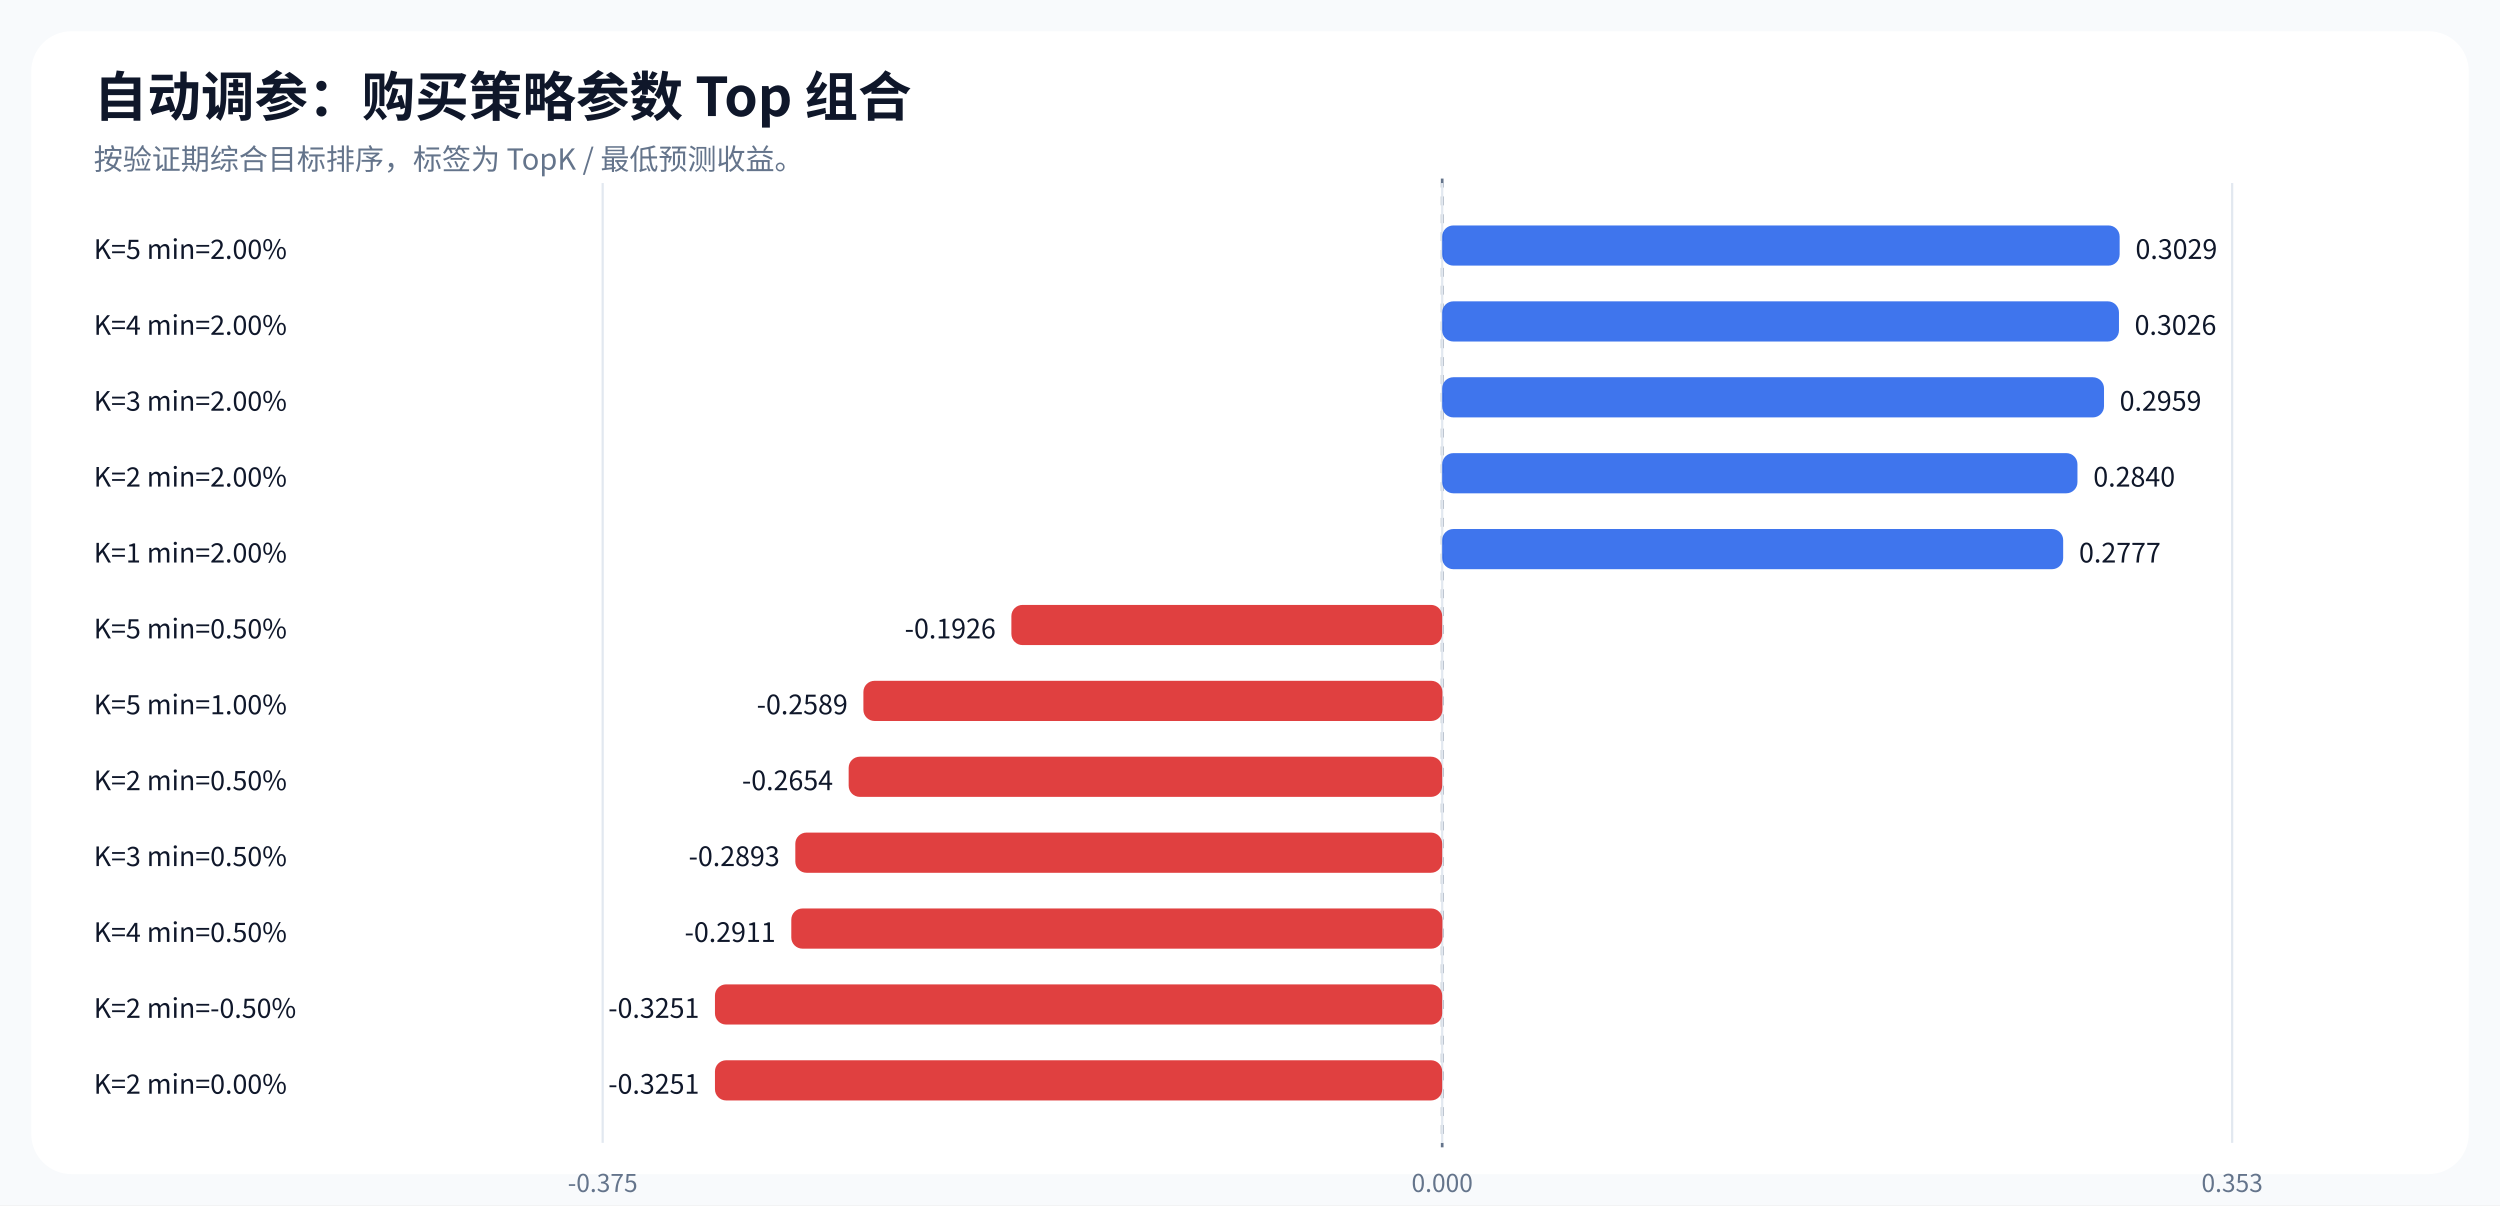
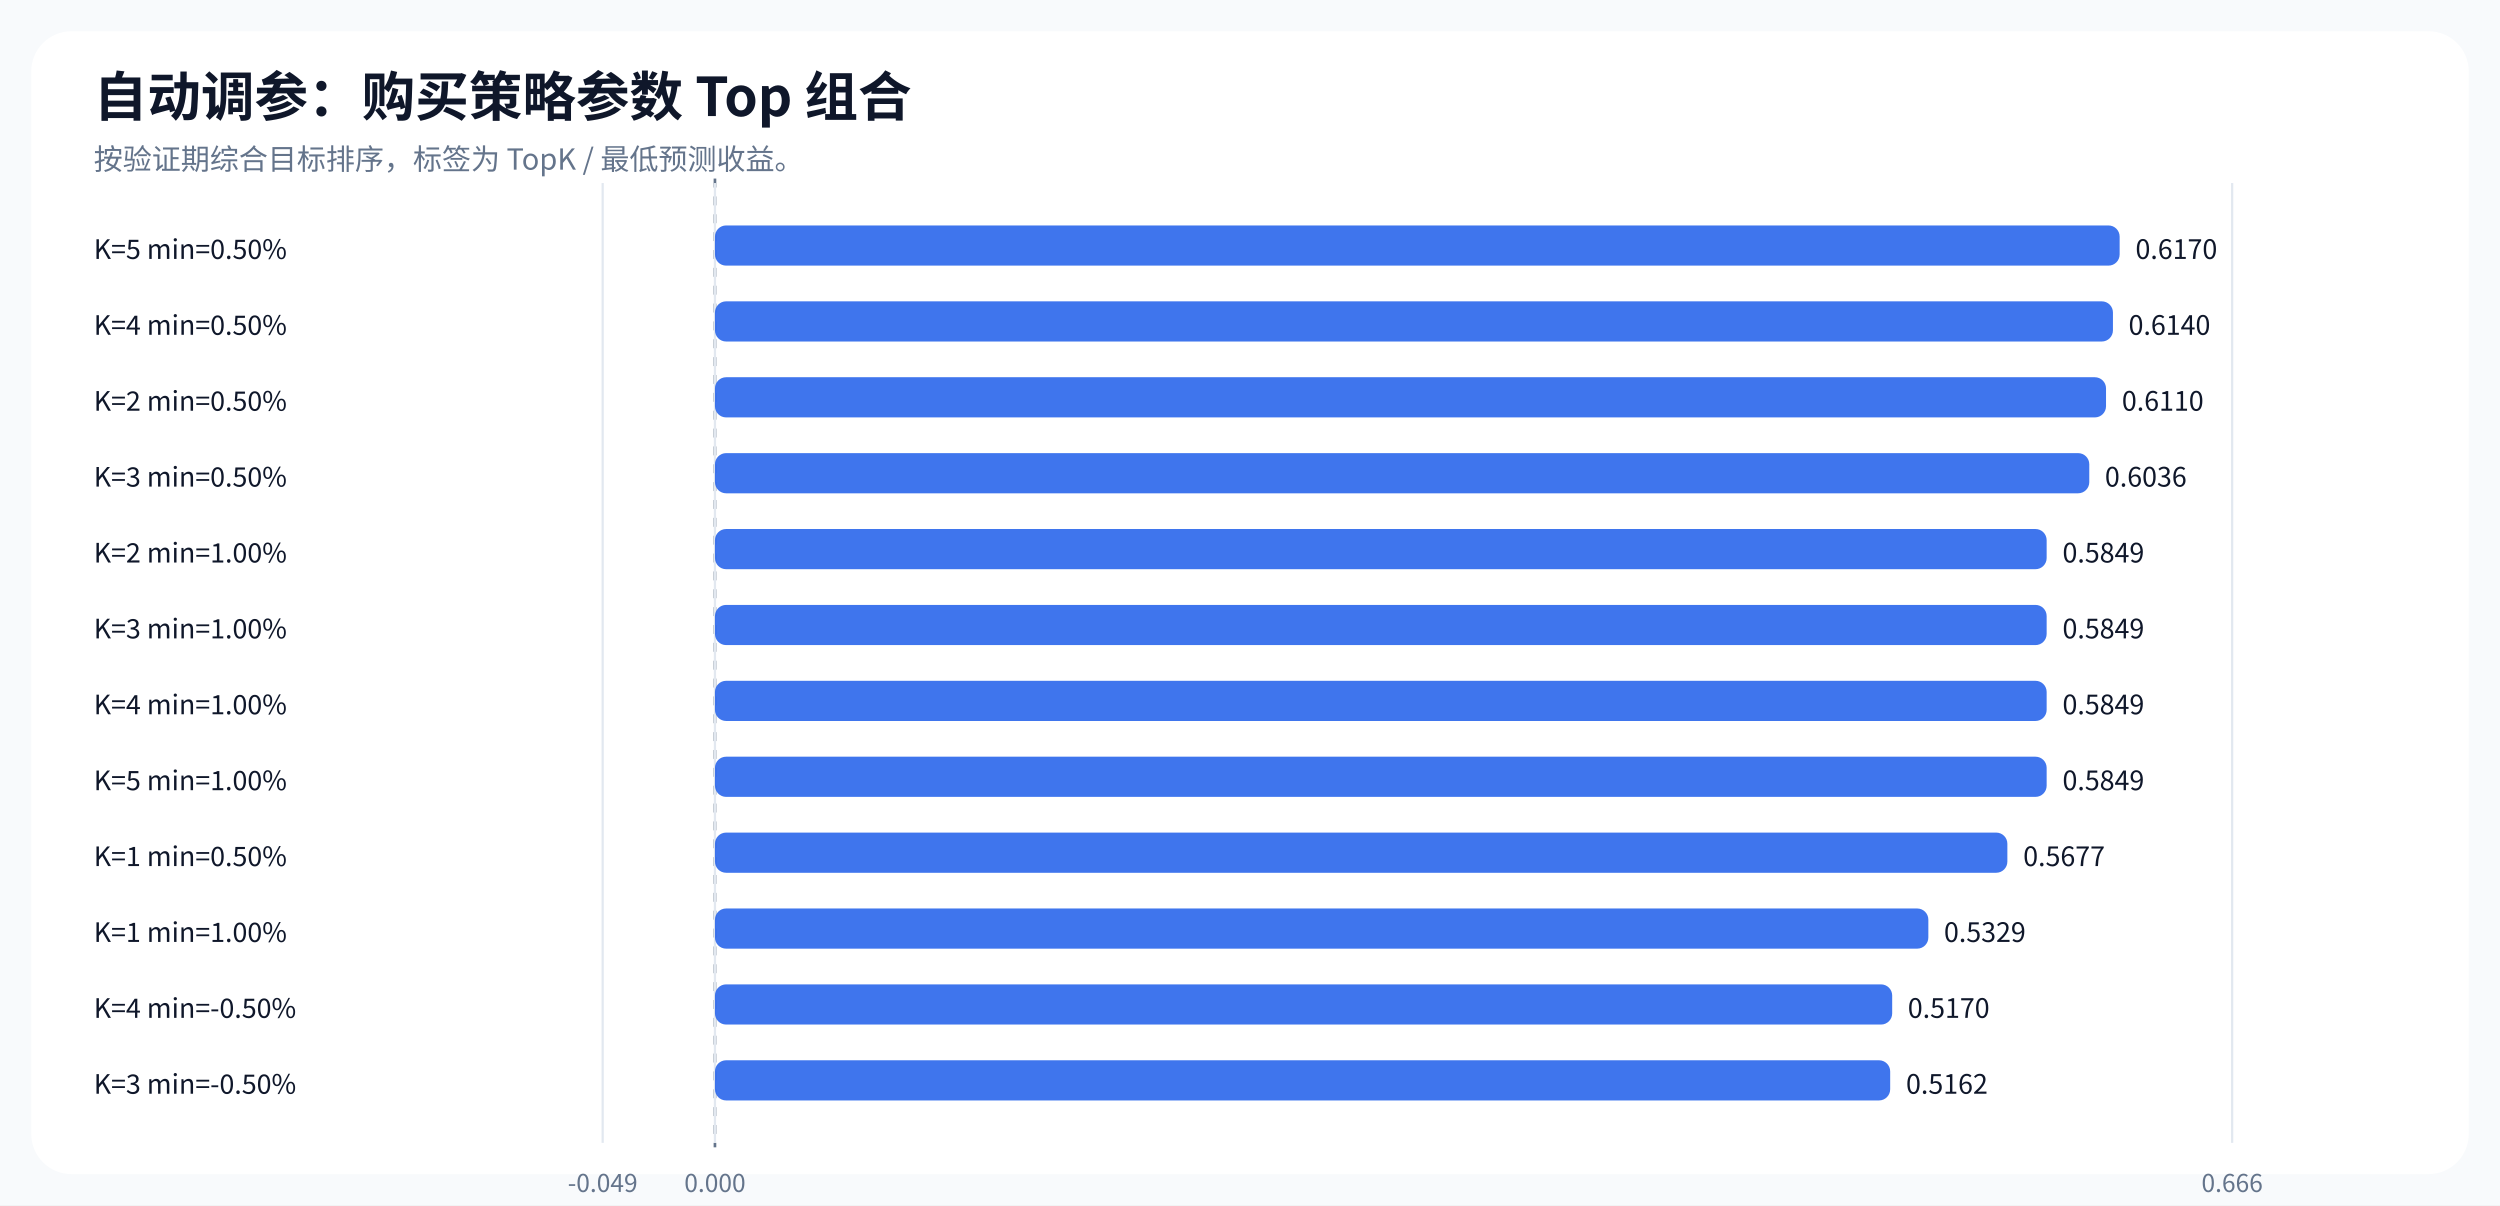
<svg xmlns="http://www.w3.org/2000/svg" width="1120" height="540" viewBox="0 0 1120 540" role="img">
  <style>
  text { font-family: 'Noto Sans CJK SC','Microsoft YaHei','PingFang SC','WenQuanYi Micro Hei',Arial,sans-serif; fill: #0f172a; }
  .title { font-size: 24px; font-weight: 800; }
  .subtitle { font-size: 13px; fill: #64748b; }
  .label { font-size: 12px; fill: #0f172a; }
  .muted { font-size: 11px; fill: #64748b; }
  .axis { stroke: #e2e8f0; stroke-width: 1; }
</style>
  <rect width="100%" height="100%" fill="#f8fafc" />
  <rect x="14" y="14" width="1092" height="512" rx="18" fill="#ffffff" />
  <text x="42" y="52" class="title">自动调参：购买策略参数 Top 组合</text>
  <text x="42" y="76" class="subtitle">按验证期综合目标排序，标签为 TopK / 最低预测收益。</text>
-   <line x1="646.1" y1="80" x2="646.1" y2="514" stroke="#64748b" stroke-width="1.2" stroke-dasharray="4 4" />
+   <line x1="320.3" y1="80" x2="320.3" y2="514" stroke="#64748b" stroke-width="1.2" stroke-dasharray="4 4" />
  <line x1="270.0" y1="82" x2="270.0" y2="512" class="axis" />
-   <text x="270.0" y="534" text-anchor="middle" class="muted">-0.375</text>
-   <line x1="646.1" y1="82" x2="646.1" y2="512" class="axis" />
-   <text x="646.1" y="534" text-anchor="middle" class="muted">0.000</text>
+   <text x="270.0" y="534" text-anchor="middle" class="muted">-0.049</text>
+   <line x1="320.3" y1="82" x2="320.3" y2="512" class="axis" />
+   <text x="320.3" y="534" text-anchor="middle" class="muted">0.000</text>
  <line x1="1000.0" y1="82" x2="1000.0" y2="512" class="axis" />
-   <text x="1000.0" y="534" text-anchor="middle" class="muted">0.353</text>
-   <text x="42" y="116" class="label">K=5 min=2.00%</text>
-   <rect x="646.1" y="101" width="303.5" height="18" rx="5" fill="#2563eb" opacity="0.88" />
-   <text x="956.7" y="116" text-anchor="start" class="label">0.3029</text>
-   <text x="42" y="150" class="label">K=4 min=2.00%</text>
-   <rect x="646.1" y="135" width="303.2" height="18" rx="5" fill="#2563eb" opacity="0.88" />
-   <text x="956.3" y="150" text-anchor="start" class="label">0.3026</text>
-   <text x="42" y="184" class="label">K=3 min=2.00%</text>
-   <rect x="646.1" y="169" width="296.5" height="18" rx="5" fill="#2563eb" opacity="0.88" />
-   <text x="949.6" y="184" text-anchor="start" class="label">0.2959</text>
-   <text x="42" y="218" class="label">K=2 min=2.00%</text>
-   <rect x="646.1" y="203" width="284.6" height="18" rx="5" fill="#2563eb" opacity="0.88" />
-   <text x="937.8" y="218" text-anchor="start" class="label">0.2840</text>
-   <text x="42" y="252" class="label">K=1 min=2.00%</text>
-   <rect x="646.1" y="237" width="278.2" height="18" rx="5" fill="#2563eb" opacity="0.88" />
-   <text x="931.4" y="252" text-anchor="start" class="label">0.2777</text>
-   <text x="42" y="286" class="label">K=5 min=0.50%</text>
-   <rect x="453.1" y="271" width="193.0" height="18" rx="5" fill="#dc2626" opacity="0.88" />
-   <text x="446.1" y="286" text-anchor="end" class="label">-0.1926</text>
-   <text x="42" y="320" class="label">K=5 min=1.00%</text>
-   <rect x="386.8" y="305" width="259.4" height="18" rx="5" fill="#dc2626" opacity="0.88" />
-   <text x="379.8" y="320" text-anchor="end" class="label">-0.2589</text>
-   <text x="42" y="354" class="label">K=2 min=0.50%</text>
-   <rect x="380.2" y="339" width="265.9" height="18" rx="5" fill="#dc2626" opacity="0.88" />
-   <text x="373.2" y="354" text-anchor="end" class="label">-0.2654</text>
-   <text x="42" y="388" class="label">K=3 min=0.50%</text>
-   <rect x="356.3" y="373" width="289.8" height="18" rx="5" fill="#dc2626" opacity="0.88" />
-   <text x="349.3" y="388" text-anchor="end" class="label">-0.2893</text>
-   <text x="42" y="422" class="label">K=4 min=0.50%</text>
-   <rect x="354.5" y="407" width="291.7" height="18" rx="5" fill="#dc2626" opacity="0.88" />
-   <text x="347.5" y="422" text-anchor="end" class="label">-0.2911</text>
-   <text x="42" y="456" class="label">K=2 min=-0.50%</text>
-   <rect x="320.3" y="441" width="325.8" height="18" rx="5" fill="#dc2626" opacity="0.88" />
-   <text x="313.3" y="456" text-anchor="end" class="label">-0.3251</text>
-   <text x="42" y="490" class="label">K=2 min=0.00%</text>
-   <rect x="320.3" y="475" width="325.8" height="18" rx="5" fill="#dc2626" opacity="0.88" />
-   <text x="313.3" y="490" text-anchor="end" class="label">-0.3251</text>
+   <text x="1000.0" y="534" text-anchor="middle" class="muted">0.666</text>
+   <text x="42" y="116" class="label">K=5 min=0.50%</text>
+   <rect x="320.3" y="101" width="629.3" height="18" rx="5" fill="#2563eb" opacity="0.88" />
+   <text x="956.7" y="116" text-anchor="start" class="label">0.6170</text>
+   <text x="42" y="150" class="label">K=4 min=0.50%</text>
+   <rect x="320.3" y="135" width="626.3" height="18" rx="5" fill="#2563eb" opacity="0.88" />
+   <text x="953.6" y="150" text-anchor="start" class="label">0.6140</text>
+   <text x="42" y="184" class="label">K=2 min=0.50%</text>
+   <rect x="320.3" y="169" width="623.2" height="18" rx="5" fill="#2563eb" opacity="0.88" />
+   <text x="950.6" y="184" text-anchor="start" class="label">0.6110</text>
+   <text x="42" y="218" class="label">K=3 min=0.50%</text>
+   <rect x="320.3" y="203" width="615.7" height="18" rx="5" fill="#2563eb" opacity="0.88" />
+   <text x="943.0" y="218" text-anchor="start" class="label">0.6036</text>
+   <text x="42" y="252" class="label">K=2 min=1.00%</text>
+   <rect x="320.3" y="237" width="596.6" height="18" rx="5" fill="#2563eb" opacity="0.88" />
+   <text x="924.0" y="252" text-anchor="start" class="label">0.5849</text>
+   <text x="42" y="286" class="label">K=3 min=1.00%</text>
+   <rect x="320.3" y="271" width="596.6" height="18" rx="5" fill="#2563eb" opacity="0.88" />
+   <text x="924.0" y="286" text-anchor="start" class="label">0.5849</text>
+   <text x="42" y="320" class="label">K=4 min=1.00%</text>
+   <rect x="320.3" y="305" width="596.6" height="18" rx="5" fill="#2563eb" opacity="0.88" />
+   <text x="924.0" y="320" text-anchor="start" class="label">0.5849</text>
+   <text x="42" y="354" class="label">K=5 min=1.00%</text>
+   <rect x="320.3" y="339" width="596.6" height="18" rx="5" fill="#2563eb" opacity="0.88" />
+   <text x="924.0" y="354" text-anchor="start" class="label">0.5849</text>
+   <text x="42" y="388" class="label">K=1 min=0.50%</text>
+   <rect x="320.3" y="373" width="579.0" height="18" rx="5" fill="#2563eb" opacity="0.88" />
+   <text x="906.4" y="388" text-anchor="start" class="label">0.5677</text>
+   <text x="42" y="422" class="label">K=1 min=1.00%</text>
+   <rect x="320.3" y="407" width="543.6" height="18" rx="5" fill="#2563eb" opacity="0.88" />
+   <text x="870.9" y="422" text-anchor="start" class="label">0.5329</text>
+   <text x="42" y="456" class="label">K=4 min=-0.50%</text>
+   <rect x="320.3" y="441" width="527.4" height="18" rx="5" fill="#2563eb" opacity="0.88" />
+   <text x="854.7" y="456" text-anchor="start" class="label">0.5170</text>
+   <text x="42" y="490" class="label">K=3 min=-0.50%</text>
+   <rect x="320.3" y="475" width="526.5" height="18" rx="5" fill="#2563eb" opacity="0.88" />
+   <text x="853.9" y="490" text-anchor="start" class="label">0.5162</text>
</svg>
